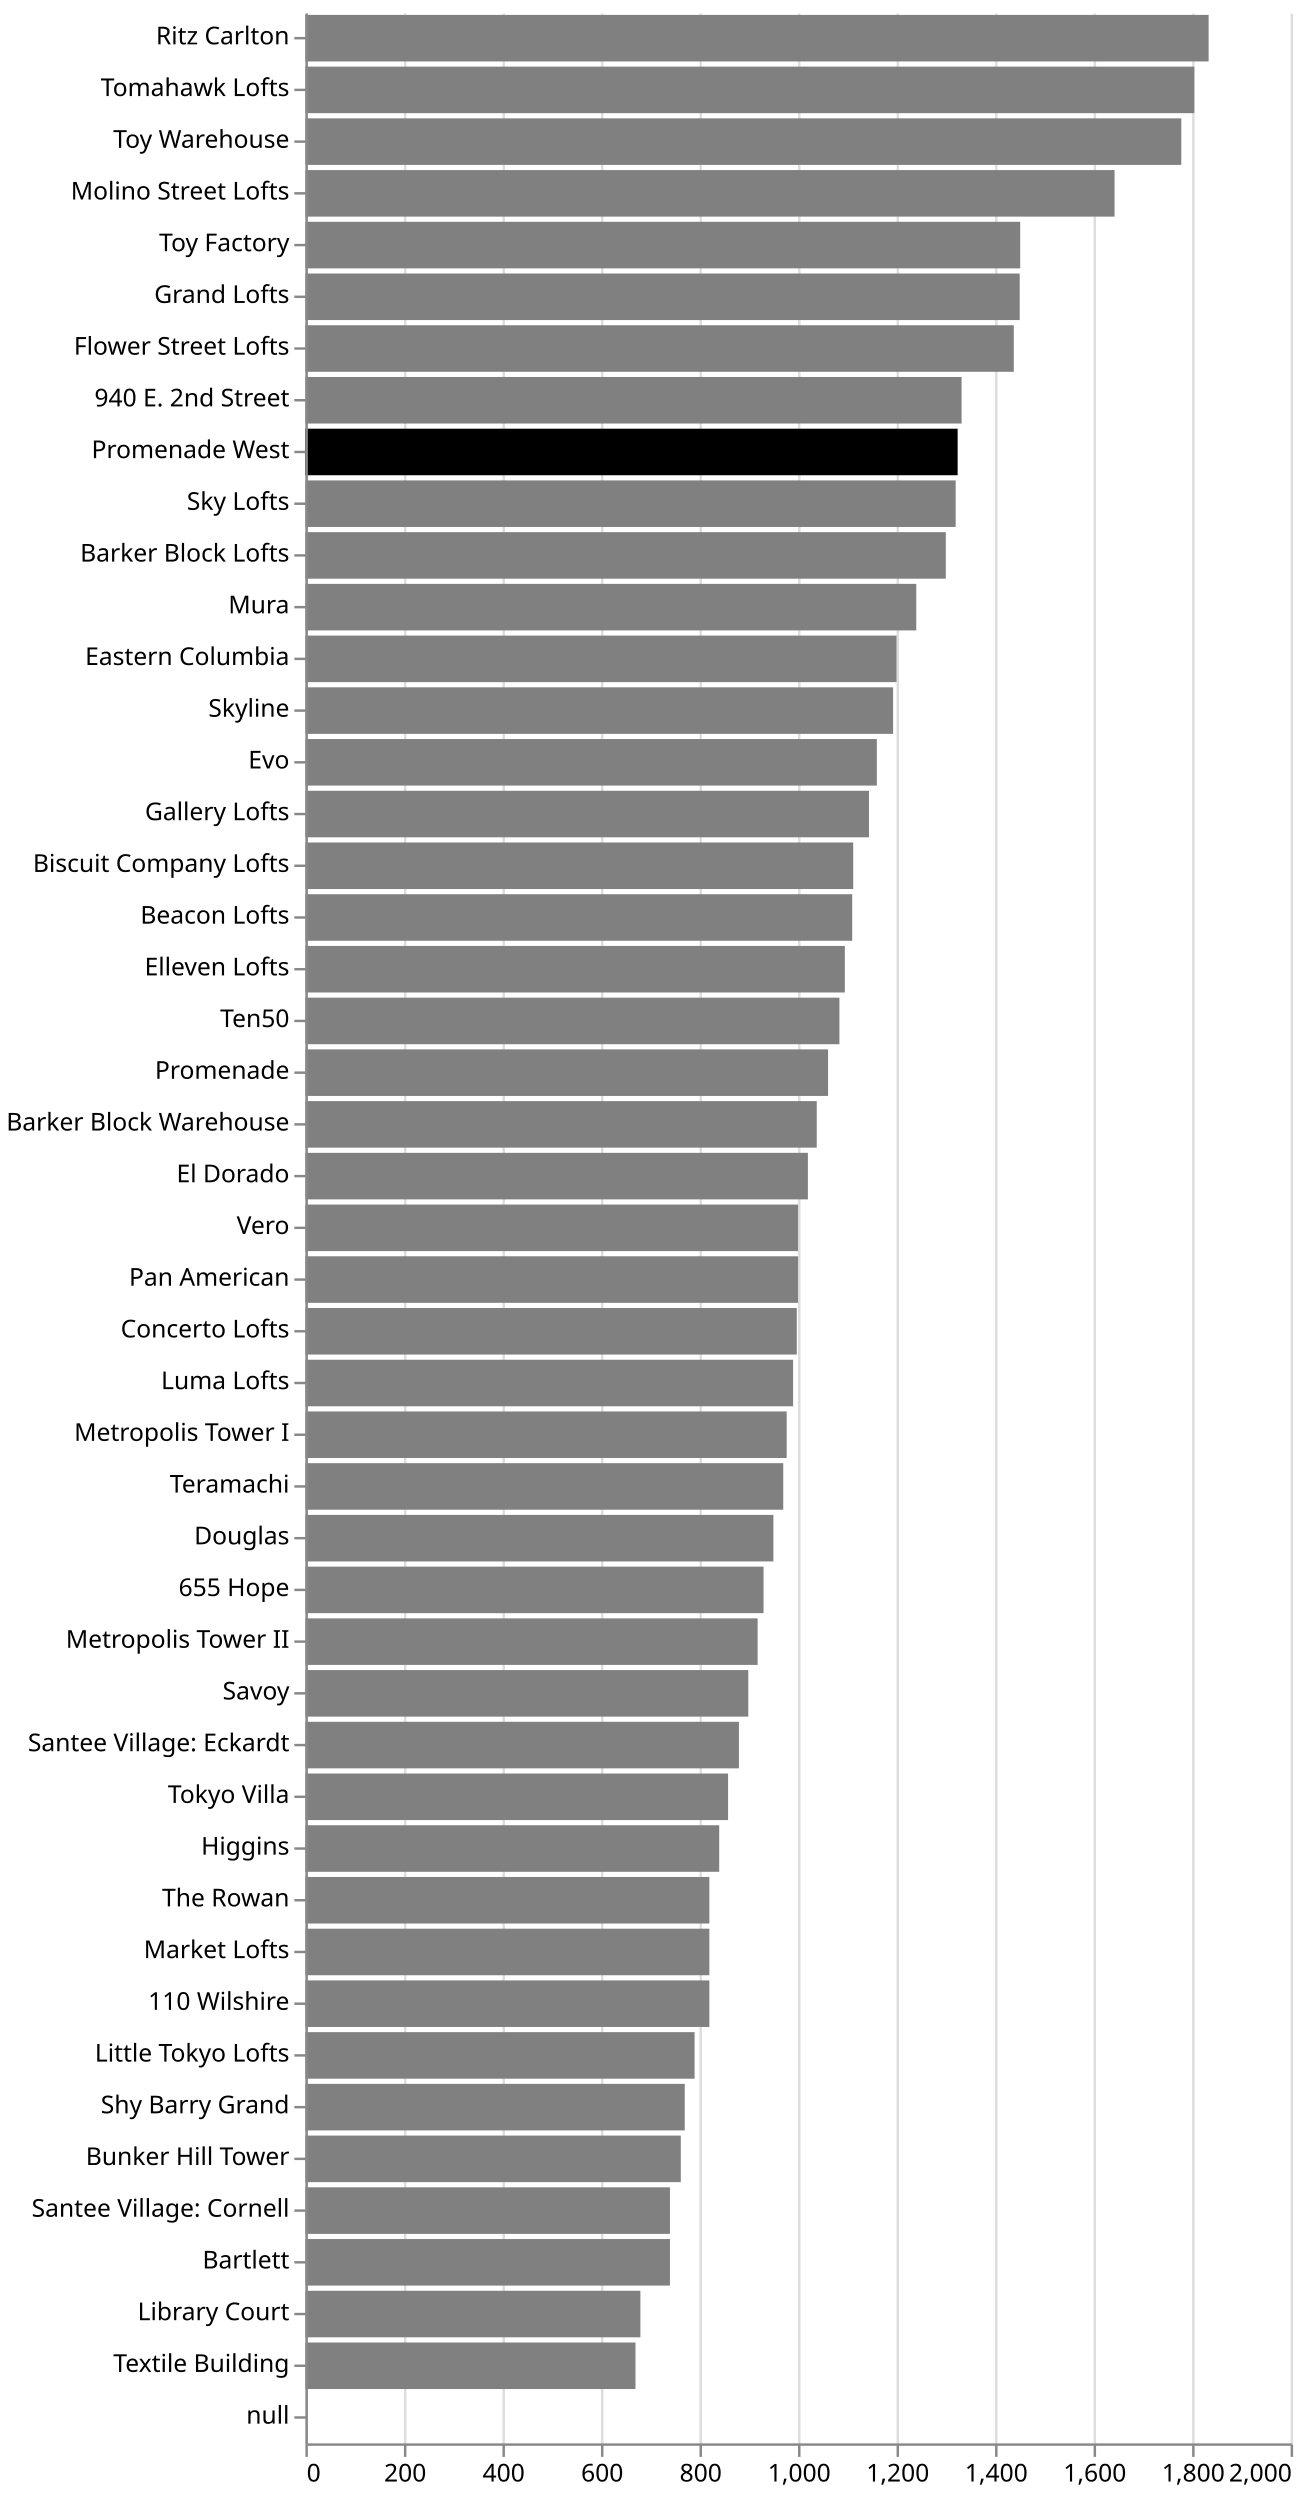
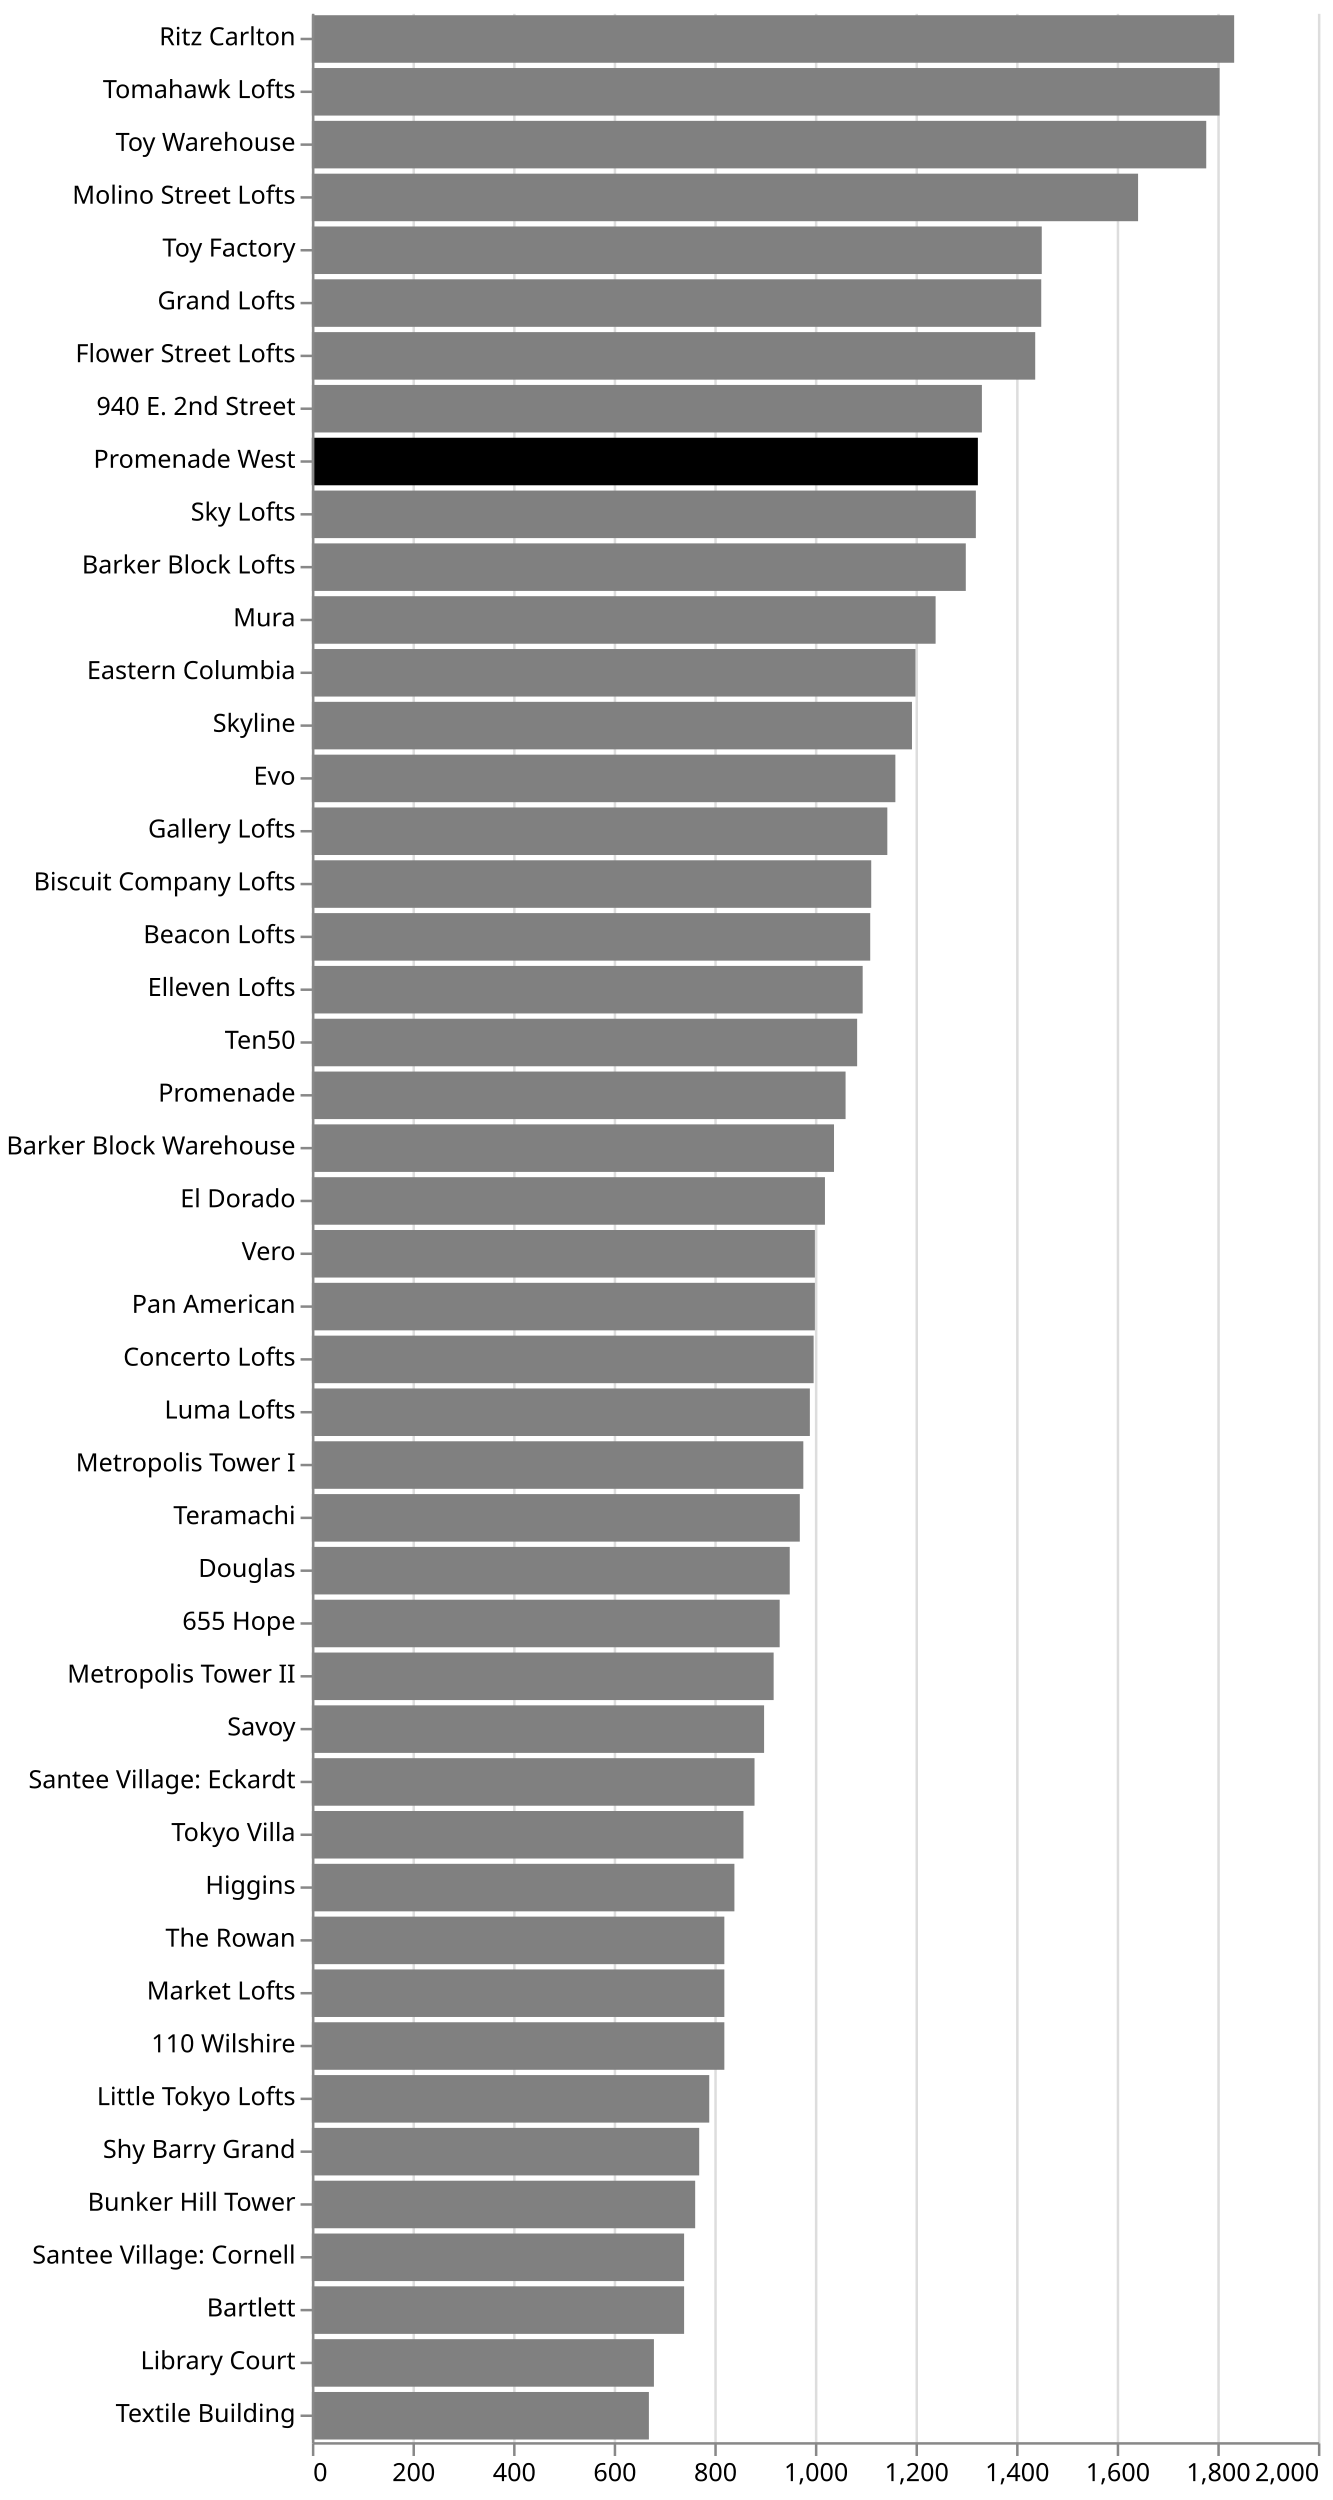
- <svg xmlns="http://www.w3.org/2000/svg" class="marks" width="530" height="1015" viewBox="0 0 530 1015" version="1.1">
+ <svg xmlns="http://www.w3.org/2000/svg" class="marks" width="530" height="994" viewBox="0 0 530 994" version="1.1">
  <g transform="translate(124,5)">
    <g class="mark-group role-frame root">
      <g transform="translate(0,0)">
-         <path class="background" d="M0.5,0.5h400v987h-400Z" style="fill: none; stroke: #ddd; stroke-opacity: 0;" />
+         <path class="background" d="M0.5,0.5h400v966h-400Z" style="fill: none; stroke: #ddd; stroke-opacity: 0;" />
        <g>
          <g class="mark-group role-axis">
-             <g transform="translate(0.5,987.5)">
+             <g transform="translate(0.5,966.5)">
              <path class="background" d="M0,0h0v0h0Z" style="pointer-events: none; fill: none;" />
              <g>
                <g class="mark-rule role-axis-grid" style="pointer-events: none;">
-                   <line transform="translate(0,0)" x2="0" y2="-987" style="fill: none; stroke: #ddd; stroke-width: 1; opacity: 1;" />
-                   <line transform="translate(40,0)" x2="0" y2="-987" style="fill: none; stroke: #ddd; stroke-width: 1; opacity: 1;" />
-                   <line transform="translate(80,0)" x2="0" y2="-987" style="fill: none; stroke: #ddd; stroke-width: 1; opacity: 1;" />
-                   <line transform="translate(120,0)" x2="0" y2="-987" style="fill: none; stroke: #ddd; stroke-width: 1; opacity: 1;" />
-                   <line transform="translate(160,0)" x2="0" y2="-987" style="fill: none; stroke: #ddd; stroke-width: 1; opacity: 1;" />
-                   <line transform="translate(200,0)" x2="0" y2="-987" style="fill: none; stroke: #ddd; stroke-width: 1; opacity: 1;" />
-                   <line transform="translate(240,0)" x2="0" y2="-987" style="fill: none; stroke: #ddd; stroke-width: 1; opacity: 1;" />
-                   <line transform="translate(280,0)" x2="0" y2="-987" style="fill: none; stroke: #ddd; stroke-width: 1; opacity: 1;" />
-                   <line transform="translate(320,0)" x2="0" y2="-987" style="fill: none; stroke: #ddd; stroke-width: 1; opacity: 1;" />
-                   <line transform="translate(360,0)" x2="0" y2="-987" style="fill: none; stroke: #ddd; stroke-width: 1; opacity: 1;" />
-                   <line transform="translate(400,0)" x2="0" y2="-987" style="fill: none; stroke: #ddd; stroke-width: 1; opacity: 1;" />
+                   <line transform="translate(0,0)" x2="0" y2="-966" style="fill: none; stroke: #ddd; stroke-width: 1; opacity: 1;" />
+                   <line transform="translate(40,0)" x2="0" y2="-966" style="fill: none; stroke: #ddd; stroke-width: 1; opacity: 1;" />
+                   <line transform="translate(80,0)" x2="0" y2="-966" style="fill: none; stroke: #ddd; stroke-width: 1; opacity: 1;" />
+                   <line transform="translate(120,0)" x2="0" y2="-966" style="fill: none; stroke: #ddd; stroke-width: 1; opacity: 1;" />
+                   <line transform="translate(160,0)" x2="0" y2="-966" style="fill: none; stroke: #ddd; stroke-width: 1; opacity: 1;" />
+                   <line transform="translate(200,0)" x2="0" y2="-966" style="fill: none; stroke: #ddd; stroke-width: 1; opacity: 1;" />
+                   <line transform="translate(240,0)" x2="0" y2="-966" style="fill: none; stroke: #ddd; stroke-width: 1; opacity: 1;" />
+                   <line transform="translate(280,0)" x2="0" y2="-966" style="fill: none; stroke: #ddd; stroke-width: 1; opacity: 1;" />
+                   <line transform="translate(320,0)" x2="0" y2="-966" style="fill: none; stroke: #ddd; stroke-width: 1; opacity: 1;" />
+                   <line transform="translate(360,0)" x2="0" y2="-966" style="fill: none; stroke: #ddd; stroke-width: 1; opacity: 1;" />
+                   <line transform="translate(400,0)" x2="0" y2="-966" style="fill: none; stroke: #ddd; stroke-width: 1; opacity: 1;" />
                </g>
              </g>
            </g>
          </g>
          <g class="mark-rect role-mark marks">
            <path d="M0,799.05h164v18.9h-164Z" style="fill: gray;" />
            <path d="M0,631.05h186v18.9h-186Z" style="fill: gray;" />
            <path d="M0,148.05h266.4v18.9h-266.4Z" style="fill: gray;" />
-             <path d="M0,967.05h0v18.9h0Z" style="fill: gray;" />
            <path d="M0,211.05h260v18.9h-260Z" style="fill: gray;" />
            <path d="M0,442.05h207.6v18.9h-207.6Z" style="fill: gray;" />
            <path d="M0,904.05h148v18.9h-148Z" style="fill: gray;" />
            <path d="M0,358.05h222v18.9h-222Z" style="fill: gray;" />
            <path d="M0,337.05h222.4v18.9h-222.4Z" style="fill: gray;" />
            <path d="M0,862.05h152.4v18.9h-152.4Z" style="fill: gray;" />
            <path d="M0,526.05h199.5v18.9h-199.5Z" style="fill: gray;" />
            <path d="M0,610.05h190v18.9h-190Z" style="fill: gray;" />
            <path d="M0,253.05h240v18.9h-240Z" style="fill: gray;" />
            <path d="M0,463.05h204v18.9h-204Z" style="fill: gray;" />
            <path d="M0,379.05h219v18.9h-219Z" style="fill: gray;" />
            <path d="M0,295.05h232v18.9h-232Z" style="fill: gray;" />
            <path d="M0,127.05h287.6v18.9h-287.6Z" style="fill: gray;" />
            <path d="M0,316.05h228.8v18.9h-228.8Z" style="fill: gray;" />
            <path d="M0,106.05h290v18.9h-290Z" style="fill: gray;" />
            <path d="M0,736.05h168v18.9h-168Z" style="fill: gray;" />
            <path d="M0,925.05h136v18.9h-136Z" style="fill: gray;" />
            <path d="M0,820.05h158v18.9h-158Z" style="fill: gray;" />
            <path d="M0,547.05h198v18.9h-198Z" style="fill: gray;" />
            <path d="M0,778.05h164v18.9h-164Z" style="fill: gray;" />
            <path d="M0,568.05h195.4v18.9h-195.4Z" style="fill: gray;" />
            <path d="M0,652.05h183.6v18.9h-183.6Z" style="fill: gray;" />
            <path d="M0,64.05h328.5v18.9h-328.5Z" style="fill: gray;" />
            <path d="M0,232.05h248v18.9h-248Z" style="fill: gray;" />
            <path d="M0,505.05h200v18.9h-200Z" style="fill: gray;" />
            <path d="M0,421.05h212.2v18.9h-212.2Z" style="fill: gray;" />
            <path d="M0,169.05h264.8v18.9h-264.8Z" style="fill: black;" />
            <path d="M0,1.05h366.7v18.9h-366.7Z" style="fill: gray;" />
            <path d="M0,883.05h148v18.9h-148Z" style="fill: gray;" />
            <path d="M0,694.05h176v18.9h-176Z" style="fill: gray;" />
            <path d="M0,673.05h179.8v18.9h-179.8Z" style="fill: gray;" />
            <path d="M0,841.05h154v18.9h-154Z" style="fill: gray;" />
            <path d="M0,190.05h264v18.9h-264Z" style="fill: gray;" />
            <path d="M0,274.05h238.6v18.9h-238.6Z" style="fill: gray;" />
            <path d="M0,400.05h216.8v18.9h-216.8Z" style="fill: gray;" />
            <path d="M0,589.05h194v18.9h-194Z" style="fill: gray;" />
            <path d="M0,946.05h134v18.9h-134Z" style="fill: gray;" />
            <path d="M0,757.05h164v18.9h-164Z" style="fill: gray;" />
            <path d="M0,715.05h171.6v18.9h-171.6Z" style="fill: gray;" />
            <path d="M0,22.05h360.9v18.9h-360.9Z" style="fill: gray;" />
            <path d="M0,85.05h290.2v18.9h-290.2Z" style="fill: gray;" />
            <path d="M0,43.05h355.6v18.9h-355.6Z" style="fill: gray;" />
            <path d="M0,484.05h200v18.9h-200Z" style="fill: gray;" />
          </g>
          <g class="mark-group role-axis">
-             <g transform="translate(0.5,987.5)">
+             <g transform="translate(0.5,966.5)">
              <path class="background" d="M0,0h0v0h0Z" style="pointer-events: none; fill: none;" />
              <g>
                <g class="mark-rule role-axis-tick" style="pointer-events: none;">
                  <line transform="translate(0,0)" x2="0" y2="5" style="fill: none; stroke: #888; stroke-width: 1; opacity: 1;" />
                  <line transform="translate(40,0)" x2="0" y2="5" style="fill: none; stroke: #888; stroke-width: 1; opacity: 1;" />
                  <line transform="translate(80,0)" x2="0" y2="5" style="fill: none; stroke: #888; stroke-width: 1; opacity: 1;" />
                  <line transform="translate(120,0)" x2="0" y2="5" style="fill: none; stroke: #888; stroke-width: 1; opacity: 1;" />
                  <line transform="translate(160,0)" x2="0" y2="5" style="fill: none; stroke: #888; stroke-width: 1; opacity: 1;" />
                  <line transform="translate(200,0)" x2="0" y2="5" style="fill: none; stroke: #888; stroke-width: 1; opacity: 1;" />
                  <line transform="translate(240,0)" x2="0" y2="5" style="fill: none; stroke: #888; stroke-width: 1; opacity: 1;" />
                  <line transform="translate(280,0)" x2="0" y2="5" style="fill: none; stroke: #888; stroke-width: 1; opacity: 1;" />
                  <line transform="translate(320,0)" x2="0" y2="5" style="fill: none; stroke: #888; stroke-width: 1; opacity: 1;" />
                  <line transform="translate(360,0)" x2="0" y2="5" style="fill: none; stroke: #888; stroke-width: 1; opacity: 1;" />
                  <line transform="translate(400,0)" x2="0" y2="5" style="fill: none; stroke: #888; stroke-width: 1; opacity: 1;" />
                </g>
                <g class="mark-text role-axis-label" style="pointer-events: none;">
                  <text text-anchor="start" transform="translate(0,15)" style="font: 10px sans-serif; fill: #000; opacity: 1;">0</text>
                  <text text-anchor="middle" transform="translate(40,15)" style="font: 10px sans-serif; fill: #000; opacity: 1;">200</text>
                  <text text-anchor="middle" transform="translate(80,15)" style="font: 10px sans-serif; fill: #000; opacity: 1;">400</text>
                  <text text-anchor="middle" transform="translate(120,15)" style="font: 10px sans-serif; fill: #000; opacity: 1;">600</text>
                  <text text-anchor="middle" transform="translate(160,15)" style="font: 10px sans-serif; fill: #000; opacity: 1;">800</text>
                  <text text-anchor="middle" transform="translate(200,15)" style="font: 10px sans-serif; fill: #000; opacity: 1;">1,000</text>
                  <text text-anchor="middle" transform="translate(240,15)" style="font: 10px sans-serif; fill: #000; opacity: 1;">1,200</text>
                  <text text-anchor="middle" transform="translate(280,15)" style="font: 10px sans-serif; fill: #000; opacity: 1;">1,400</text>
                  <text text-anchor="middle" transform="translate(320,15)" style="font: 10px sans-serif; fill: #000; opacity: 1;">1,600</text>
                  <text text-anchor="middle" transform="translate(360,15)" style="font: 10px sans-serif; fill: #000; opacity: 1;">1,800</text>
                  <text text-anchor="end" transform="translate(400,15)" style="font: 10px sans-serif; fill: #000; opacity: 1;">2,000</text>
                </g>
                <g class="mark-rule role-axis-domain" style="pointer-events: none;">
                  <line transform="translate(0,0)" x2="400" y2="0" style="fill: none; stroke: #888; stroke-width: 1; opacity: 1;" />
                </g>
              </g>
            </g>
          </g>
          <g class="mark-group role-axis">
            <g transform="translate(0.5,0.5)">
              <path class="background" d="M0,0h0v0h0Z" style="pointer-events: none; fill: none;" />
              <g>
                <g class="mark-rule role-axis-tick" style="pointer-events: none;">
                  <line transform="translate(0,10)" x2="-5" y2="0" style="fill: none; stroke: #888; stroke-width: 1; opacity: 1;" />
                  <line transform="translate(0,31)" x2="-5" y2="0" style="fill: none; stroke: #888; stroke-width: 1; opacity: 1;" />
                  <line transform="translate(0,52)" x2="-5" y2="0" style="fill: none; stroke: #888; stroke-width: 1; opacity: 1;" />
                  <line transform="translate(0,73)" x2="-5" y2="0" style="fill: none; stroke: #888; stroke-width: 1; opacity: 1;" />
                  <line transform="translate(0,94)" x2="-5" y2="0" style="fill: none; stroke: #888; stroke-width: 1; opacity: 1;" />
                  <line transform="translate(0,115)" x2="-5" y2="0" style="fill: none; stroke: #888; stroke-width: 1; opacity: 1;" />
                  <line transform="translate(0,136)" x2="-5" y2="0" style="fill: none; stroke: #888; stroke-width: 1; opacity: 1;" />
                  <line transform="translate(0,157)" x2="-5" y2="0" style="fill: none; stroke: #888; stroke-width: 1; opacity: 1;" />
                  <line transform="translate(0,178)" x2="-5" y2="0" style="fill: none; stroke: #888; stroke-width: 1; opacity: 1;" />
                  <line transform="translate(0,199)" x2="-5" y2="0" style="fill: none; stroke: #888; stroke-width: 1; opacity: 1;" />
                  <line transform="translate(0,220)" x2="-5" y2="0" style="fill: none; stroke: #888; stroke-width: 1; opacity: 1;" />
                  <line transform="translate(0,241)" x2="-5" y2="0" style="fill: none; stroke: #888; stroke-width: 1; opacity: 1;" />
                  <line transform="translate(0,262)" x2="-5" y2="0" style="fill: none; stroke: #888; stroke-width: 1; opacity: 1;" />
                  <line transform="translate(0,283)" x2="-5" y2="0" style="fill: none; stroke: #888; stroke-width: 1; opacity: 1;" />
                  <line transform="translate(0,304)" x2="-5" y2="0" style="fill: none; stroke: #888; stroke-width: 1; opacity: 1;" />
                  <line transform="translate(0,325)" x2="-5" y2="0" style="fill: none; stroke: #888; stroke-width: 1; opacity: 1;" />
                  <line transform="translate(0,346)" x2="-5" y2="0" style="fill: none; stroke: #888; stroke-width: 1; opacity: 1;" />
                  <line transform="translate(0,367)" x2="-5" y2="0" style="fill: none; stroke: #888; stroke-width: 1; opacity: 1;" />
                  <line transform="translate(0,388)" x2="-5" y2="0" style="fill: none; stroke: #888; stroke-width: 1; opacity: 1;" />
                  <line transform="translate(0,409)" x2="-5" y2="0" style="fill: none; stroke: #888; stroke-width: 1; opacity: 1;" />
                  <line transform="translate(0,430)" x2="-5" y2="0" style="fill: none; stroke: #888; stroke-width: 1; opacity: 1;" />
                  <line transform="translate(0,451)" x2="-5" y2="0" style="fill: none; stroke: #888; stroke-width: 1; opacity: 1;" />
                  <line transform="translate(0,472)" x2="-5" y2="0" style="fill: none; stroke: #888; stroke-width: 1; opacity: 1;" />
                  <line transform="translate(0,493)" x2="-5" y2="0" style="fill: none; stroke: #888; stroke-width: 1; opacity: 1;" />
                  <line transform="translate(0,514)" x2="-5" y2="0" style="fill: none; stroke: #888; stroke-width: 1; opacity: 1;" />
                  <line transform="translate(0,535)" x2="-5" y2="0" style="fill: none; stroke: #888; stroke-width: 1; opacity: 1;" />
                  <line transform="translate(0,556)" x2="-5" y2="0" style="fill: none; stroke: #888; stroke-width: 1; opacity: 1;" />
                  <line transform="translate(0,577)" x2="-5" y2="0" style="fill: none; stroke: #888; stroke-width: 1; opacity: 1;" />
                  <line transform="translate(0,598)" x2="-5" y2="0" style="fill: none; stroke: #888; stroke-width: 1; opacity: 1;" />
                  <line transform="translate(0,619)" x2="-5" y2="0" style="fill: none; stroke: #888; stroke-width: 1; opacity: 1;" />
                  <line transform="translate(0,640)" x2="-5" y2="0" style="fill: none; stroke: #888; stroke-width: 1; opacity: 1;" />
                  <line transform="translate(0,661)" x2="-5" y2="0" style="fill: none; stroke: #888; stroke-width: 1; opacity: 1;" />
                  <line transform="translate(0,682)" x2="-5" y2="0" style="fill: none; stroke: #888; stroke-width: 1; opacity: 1;" />
                  <line transform="translate(0,703)" x2="-5" y2="0" style="fill: none; stroke: #888; stroke-width: 1; opacity: 1;" />
                  <line transform="translate(0,724)" x2="-5" y2="0" style="fill: none; stroke: #888; stroke-width: 1; opacity: 1;" />
                  <line transform="translate(0,745)" x2="-5" y2="0" style="fill: none; stroke: #888; stroke-width: 1; opacity: 1;" />
                  <line transform="translate(0,766)" x2="-5" y2="0" style="fill: none; stroke: #888; stroke-width: 1; opacity: 1;" />
                  <line transform="translate(0,787)" x2="-5" y2="0" style="fill: none; stroke: #888; stroke-width: 1; opacity: 1;" />
                  <line transform="translate(0,808)" x2="-5" y2="0" style="fill: none; stroke: #888; stroke-width: 1; opacity: 1;" />
                  <line transform="translate(0,829)" x2="-5" y2="0" style="fill: none; stroke: #888; stroke-width: 1; opacity: 1;" />
                  <line transform="translate(0,850)" x2="-5" y2="0" style="fill: none; stroke: #888; stroke-width: 1; opacity: 1;" />
                  <line transform="translate(0,871)" x2="-5" y2="0" style="fill: none; stroke: #888; stroke-width: 1; opacity: 1;" />
                  <line transform="translate(0,892)" x2="-5" y2="0" style="fill: none; stroke: #888; stroke-width: 1; opacity: 1;" />
                  <line transform="translate(0,913)" x2="-5" y2="0" style="fill: none; stroke: #888; stroke-width: 1; opacity: 1;" />
                  <line transform="translate(0,934)" x2="-5" y2="0" style="fill: none; stroke: #888; stroke-width: 1; opacity: 1;" />
                  <line transform="translate(0,955)" x2="-5" y2="0" style="fill: none; stroke: #888; stroke-width: 1; opacity: 1;" />
-                   <line transform="translate(0,976)" x2="-5" y2="0" style="fill: none; stroke: #888; stroke-width: 1; opacity: 1;" />
                </g>
                <g class="mark-text role-axis-label" style="pointer-events: none;">
                  <text text-anchor="end" transform="translate(-7,12.5)" style="font: 10px sans-serif; fill: #000; opacity: 1;">Ritz Carlton</text>
                  <text text-anchor="end" transform="translate(-7,33.5)" style="font: 10px sans-serif; fill: #000; opacity: 1;">Tomahawk Lofts</text>
                  <text text-anchor="end" transform="translate(-7,54.5)" style="font: 10px sans-serif; fill: #000; opacity: 1;">Toy Warehouse</text>
                  <text text-anchor="end" transform="translate(-7,75.5)" style="font: 10px sans-serif; fill: #000; opacity: 1;">Molino Street Lofts</text>
                  <text text-anchor="end" transform="translate(-7,96.5)" style="font: 10px sans-serif; fill: #000; opacity: 1;">Toy Factory</text>
                  <text text-anchor="end" transform="translate(-7,117.5)" style="font: 10px sans-serif; fill: #000; opacity: 1;">Grand Lofts</text>
                  <text text-anchor="end" transform="translate(-7,138.5)" style="font: 10px sans-serif; fill: #000; opacity: 1;">Flower Street Lofts</text>
                  <text text-anchor="end" transform="translate(-7,159.5)" style="font: 10px sans-serif; fill: #000; opacity: 1;">940 E. 2nd Street</text>
                  <text text-anchor="end" transform="translate(-7,180.5)" style="font: 10px sans-serif; fill: #000; opacity: 1;">Promenade West</text>
                  <text text-anchor="end" transform="translate(-7,201.5)" style="font: 10px sans-serif; fill: #000; opacity: 1;">Sky Lofts</text>
                  <text text-anchor="end" transform="translate(-7,222.5)" style="font: 10px sans-serif; fill: #000; opacity: 1;">Barker Block Lofts</text>
                  <text text-anchor="end" transform="translate(-7,243.5)" style="font: 10px sans-serif; fill: #000; opacity: 1;">Mura</text>
                  <text text-anchor="end" transform="translate(-7,264.5)" style="font: 10px sans-serif; fill: #000; opacity: 1;">Eastern Columbia</text>
                  <text text-anchor="end" transform="translate(-7,285.5)" style="font: 10px sans-serif; fill: #000; opacity: 1;">Skyline</text>
                  <text text-anchor="end" transform="translate(-7,306.5)" style="font: 10px sans-serif; fill: #000; opacity: 1;">Evo</text>
                  <text text-anchor="end" transform="translate(-7,327.5)" style="font: 10px sans-serif; fill: #000; opacity: 1;">Gallery Lofts</text>
                  <text text-anchor="end" transform="translate(-7,348.5)" style="font: 10px sans-serif; fill: #000; opacity: 1;">Biscuit Company Lofts</text>
                  <text text-anchor="end" transform="translate(-7,369.5)" style="font: 10px sans-serif; fill: #000; opacity: 1;">Beacon Lofts</text>
                  <text text-anchor="end" transform="translate(-7,390.5)" style="font: 10px sans-serif; fill: #000; opacity: 1;">Elleven Lofts</text>
                  <text text-anchor="end" transform="translate(-7,411.5)" style="font: 10px sans-serif; fill: #000; opacity: 1;">Ten50</text>
                  <text text-anchor="end" transform="translate(-7,432.5)" style="font: 10px sans-serif; fill: #000; opacity: 1;">Promenade</text>
                  <text text-anchor="end" transform="translate(-7,453.5)" style="font: 10px sans-serif; fill: #000; opacity: 1;">Barker Block Warehouse</text>
                  <text text-anchor="end" transform="translate(-7,474.5)" style="font: 10px sans-serif; fill: #000; opacity: 1;">El Dorado</text>
                  <text text-anchor="end" transform="translate(-7,495.5)" style="font: 10px sans-serif; fill: #000; opacity: 1;">Vero</text>
                  <text text-anchor="end" transform="translate(-7,516.5)" style="font: 10px sans-serif; fill: #000; opacity: 1;">Pan American</text>
                  <text text-anchor="end" transform="translate(-7,537.5)" style="font: 10px sans-serif; fill: #000; opacity: 1;">Concerto Lofts</text>
                  <text text-anchor="end" transform="translate(-7,558.5)" style="font: 10px sans-serif; fill: #000; opacity: 1;">Luma Lofts</text>
                  <text text-anchor="end" transform="translate(-7,579.5)" style="font: 10px sans-serif; fill: #000; opacity: 1;">Metropolis Tower I</text>
                  <text text-anchor="end" transform="translate(-7,600.5)" style="font: 10px sans-serif; fill: #000; opacity: 1;">Teramachi</text>
                  <text text-anchor="end" transform="translate(-7,621.5)" style="font: 10px sans-serif; fill: #000; opacity: 1;">Douglas</text>
                  <text text-anchor="end" transform="translate(-7,642.5)" style="font: 10px sans-serif; fill: #000; opacity: 1;">655 Hope</text>
                  <text text-anchor="end" transform="translate(-7,663.5)" style="font: 10px sans-serif; fill: #000; opacity: 1;">Metropolis Tower II</text>
                  <text text-anchor="end" transform="translate(-7,684.5)" style="font: 10px sans-serif; fill: #000; opacity: 1;">Savoy</text>
                  <text text-anchor="end" transform="translate(-7,705.5)" style="font: 10px sans-serif; fill: #000; opacity: 1;">Santee Village: Eckardt</text>
                  <text text-anchor="end" transform="translate(-7,726.5)" style="font: 10px sans-serif; fill: #000; opacity: 1;">Tokyo Villa</text>
                  <text text-anchor="end" transform="translate(-7,747.5)" style="font: 10px sans-serif; fill: #000; opacity: 1;">Higgins</text>
                  <text text-anchor="end" transform="translate(-7,768.5)" style="font: 10px sans-serif; fill: #000; opacity: 1;">The Rowan</text>
                  <text text-anchor="end" transform="translate(-7,789.5)" style="font: 10px sans-serif; fill: #000; opacity: 1;">Market Lofts</text>
                  <text text-anchor="end" transform="translate(-7,810.5)" style="font: 10px sans-serif; fill: #000; opacity: 1;">110 Wilshire</text>
                  <text text-anchor="end" transform="translate(-7,831.5)" style="font: 10px sans-serif; fill: #000; opacity: 1;">Little Tokyo Lofts</text>
                  <text text-anchor="end" transform="translate(-7,852.5)" style="font: 10px sans-serif; fill: #000; opacity: 1;">Shy Barry Grand</text>
                  <text text-anchor="end" transform="translate(-7,873.5)" style="font: 10px sans-serif; fill: #000; opacity: 1;">Bunker Hill Tower</text>
                  <text text-anchor="end" transform="translate(-7,894.5)" style="font: 10px sans-serif; fill: #000; opacity: 1;">Santee Village: Cornell</text>
                  <text text-anchor="end" transform="translate(-7,915.5)" style="font: 10px sans-serif; fill: #000; opacity: 1;">Bartlett</text>
                  <text text-anchor="end" transform="translate(-7,936.5)" style="font: 10px sans-serif; fill: #000; opacity: 1;">Library Court</text>
                  <text text-anchor="end" transform="translate(-7,957.5)" style="font: 10px sans-serif; fill: #000; opacity: 1;">Textile Building</text>
-                   <text text-anchor="end" transform="translate(-7,978.5)" style="font: 10px sans-serif; fill: #000; opacity: 1;">null</text>
                </g>
                <g class="mark-rule role-axis-domain" style="pointer-events: none;">
-                   <line transform="translate(0,0)" x2="0" y2="987" style="fill: none; stroke: #888; stroke-width: 1; opacity: 1;" />
+                   <line transform="translate(0,0)" x2="0" y2="966" style="fill: none; stroke: #888; stroke-width: 1; opacity: 1;" />
                </g>
              </g>
            </g>
          </g>
        </g>
      </g>
    </g>
  </g>
</svg>
